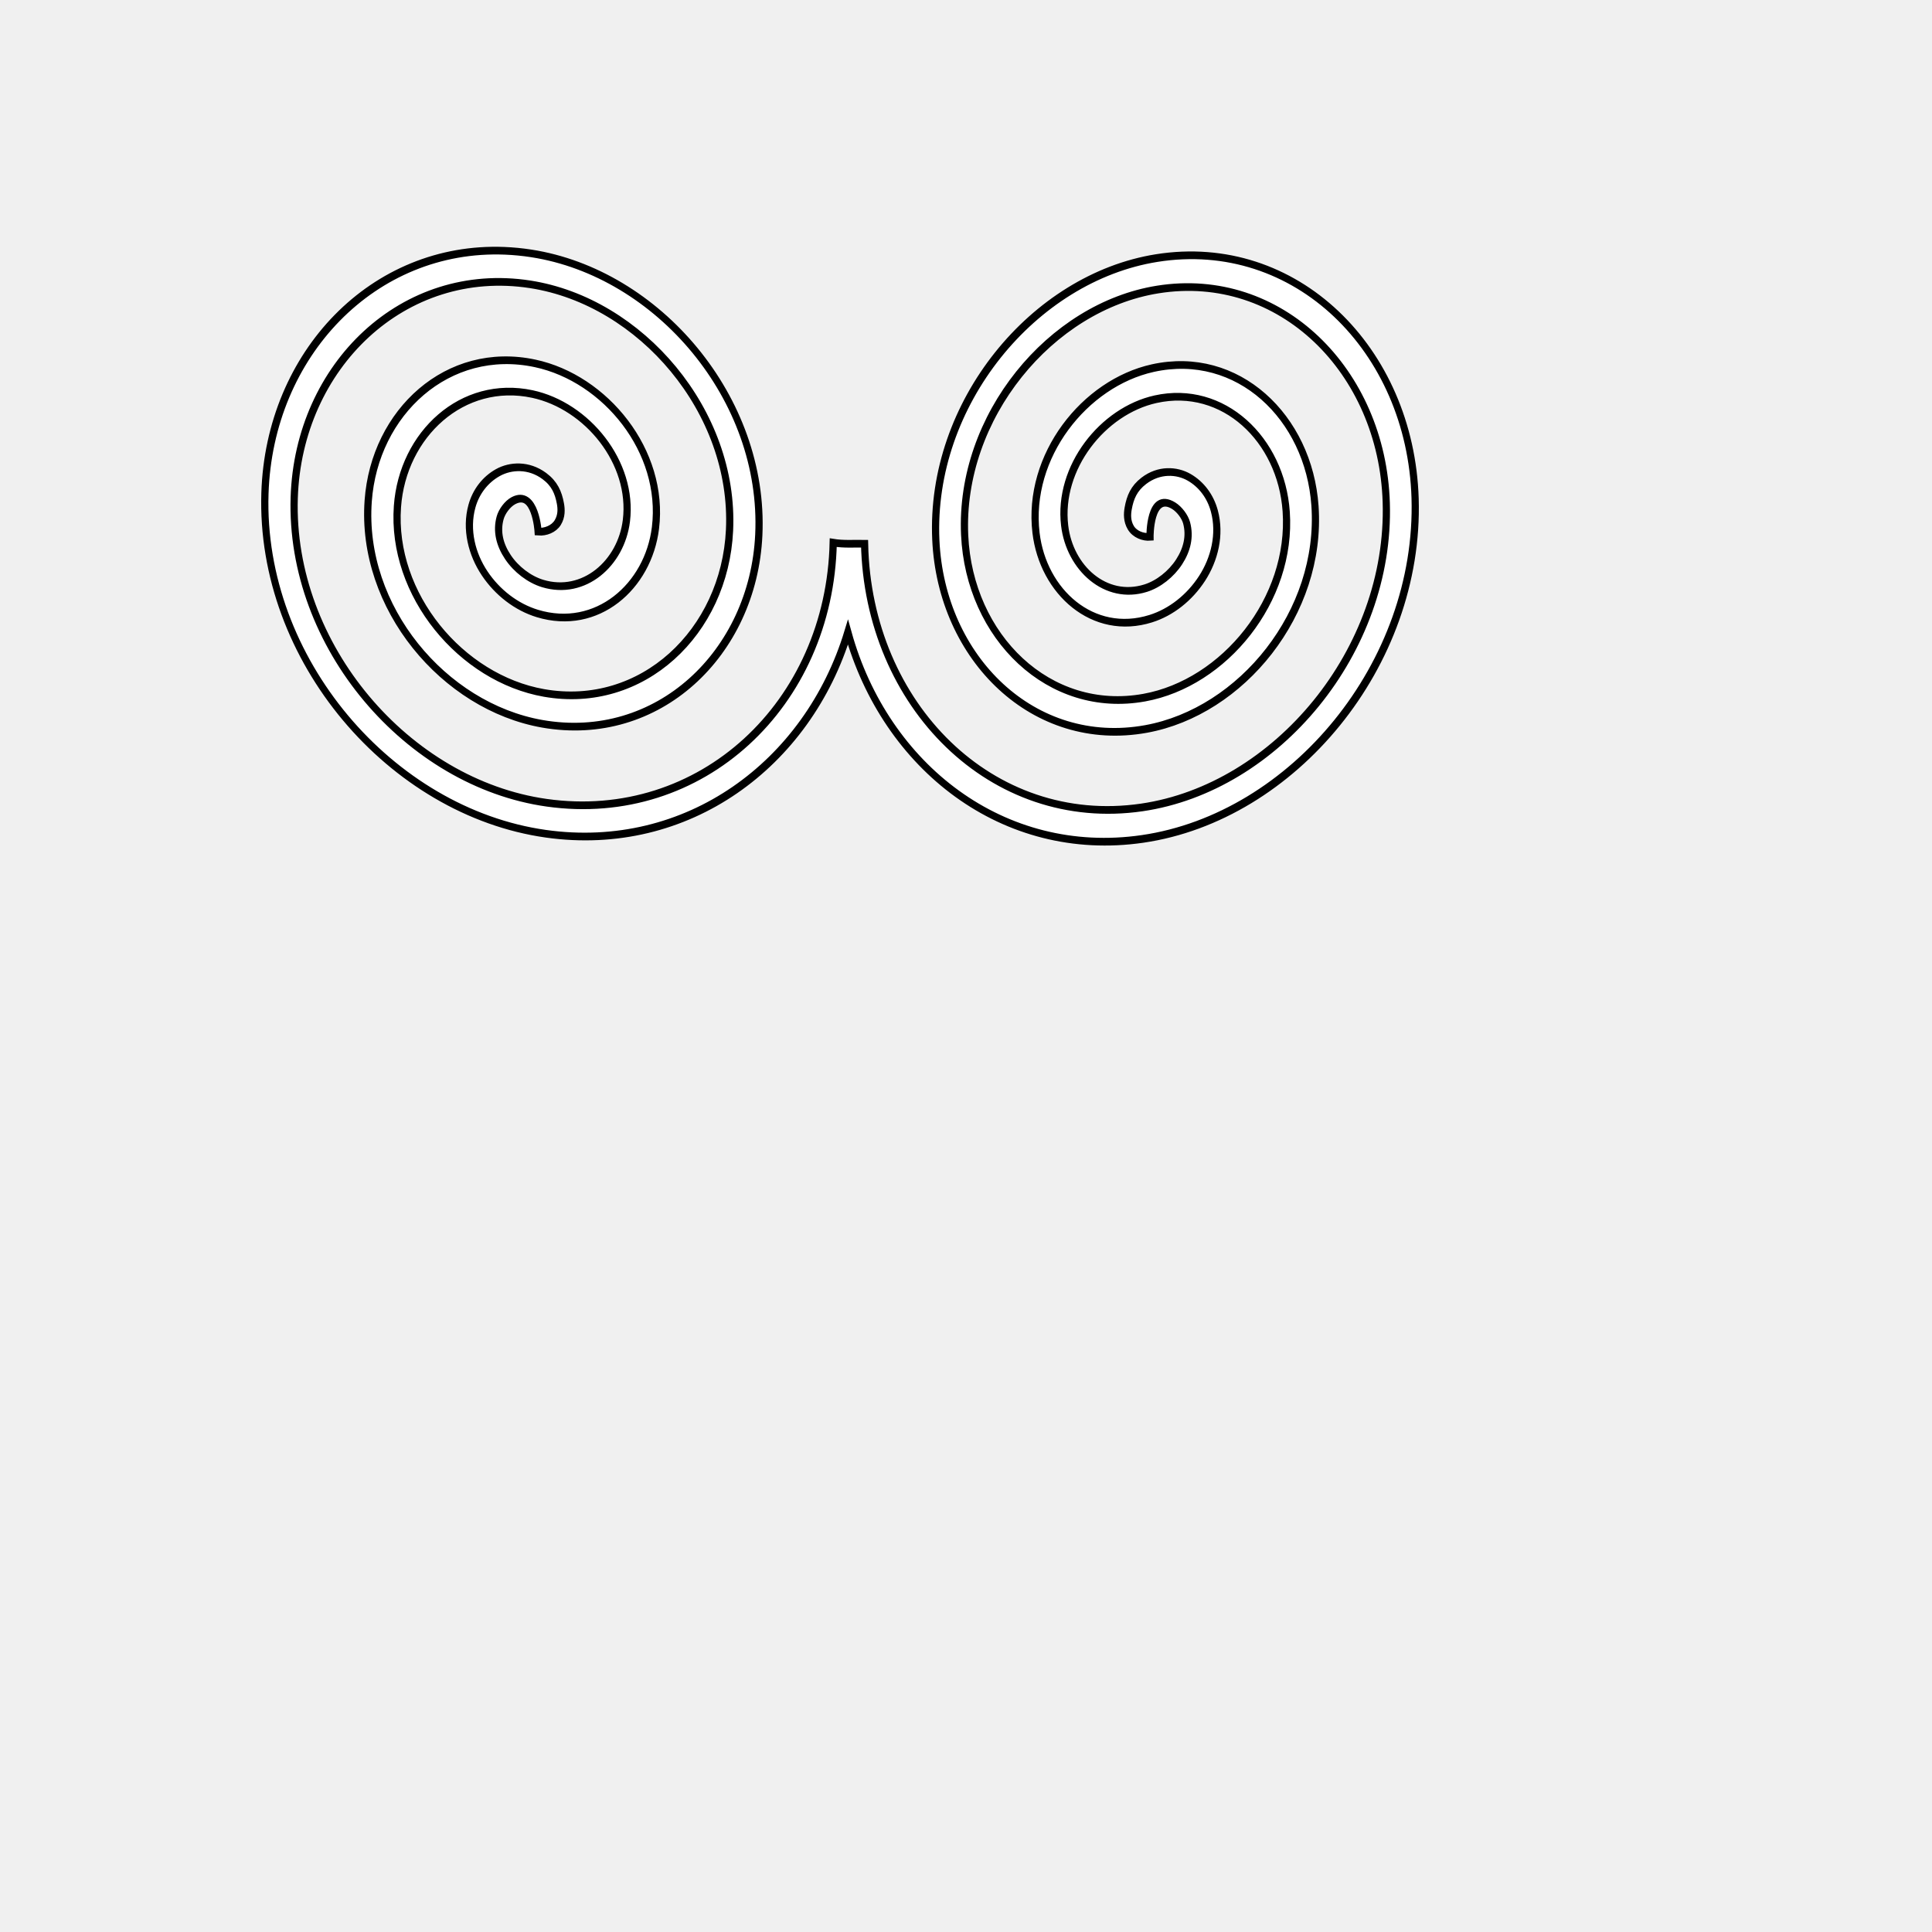
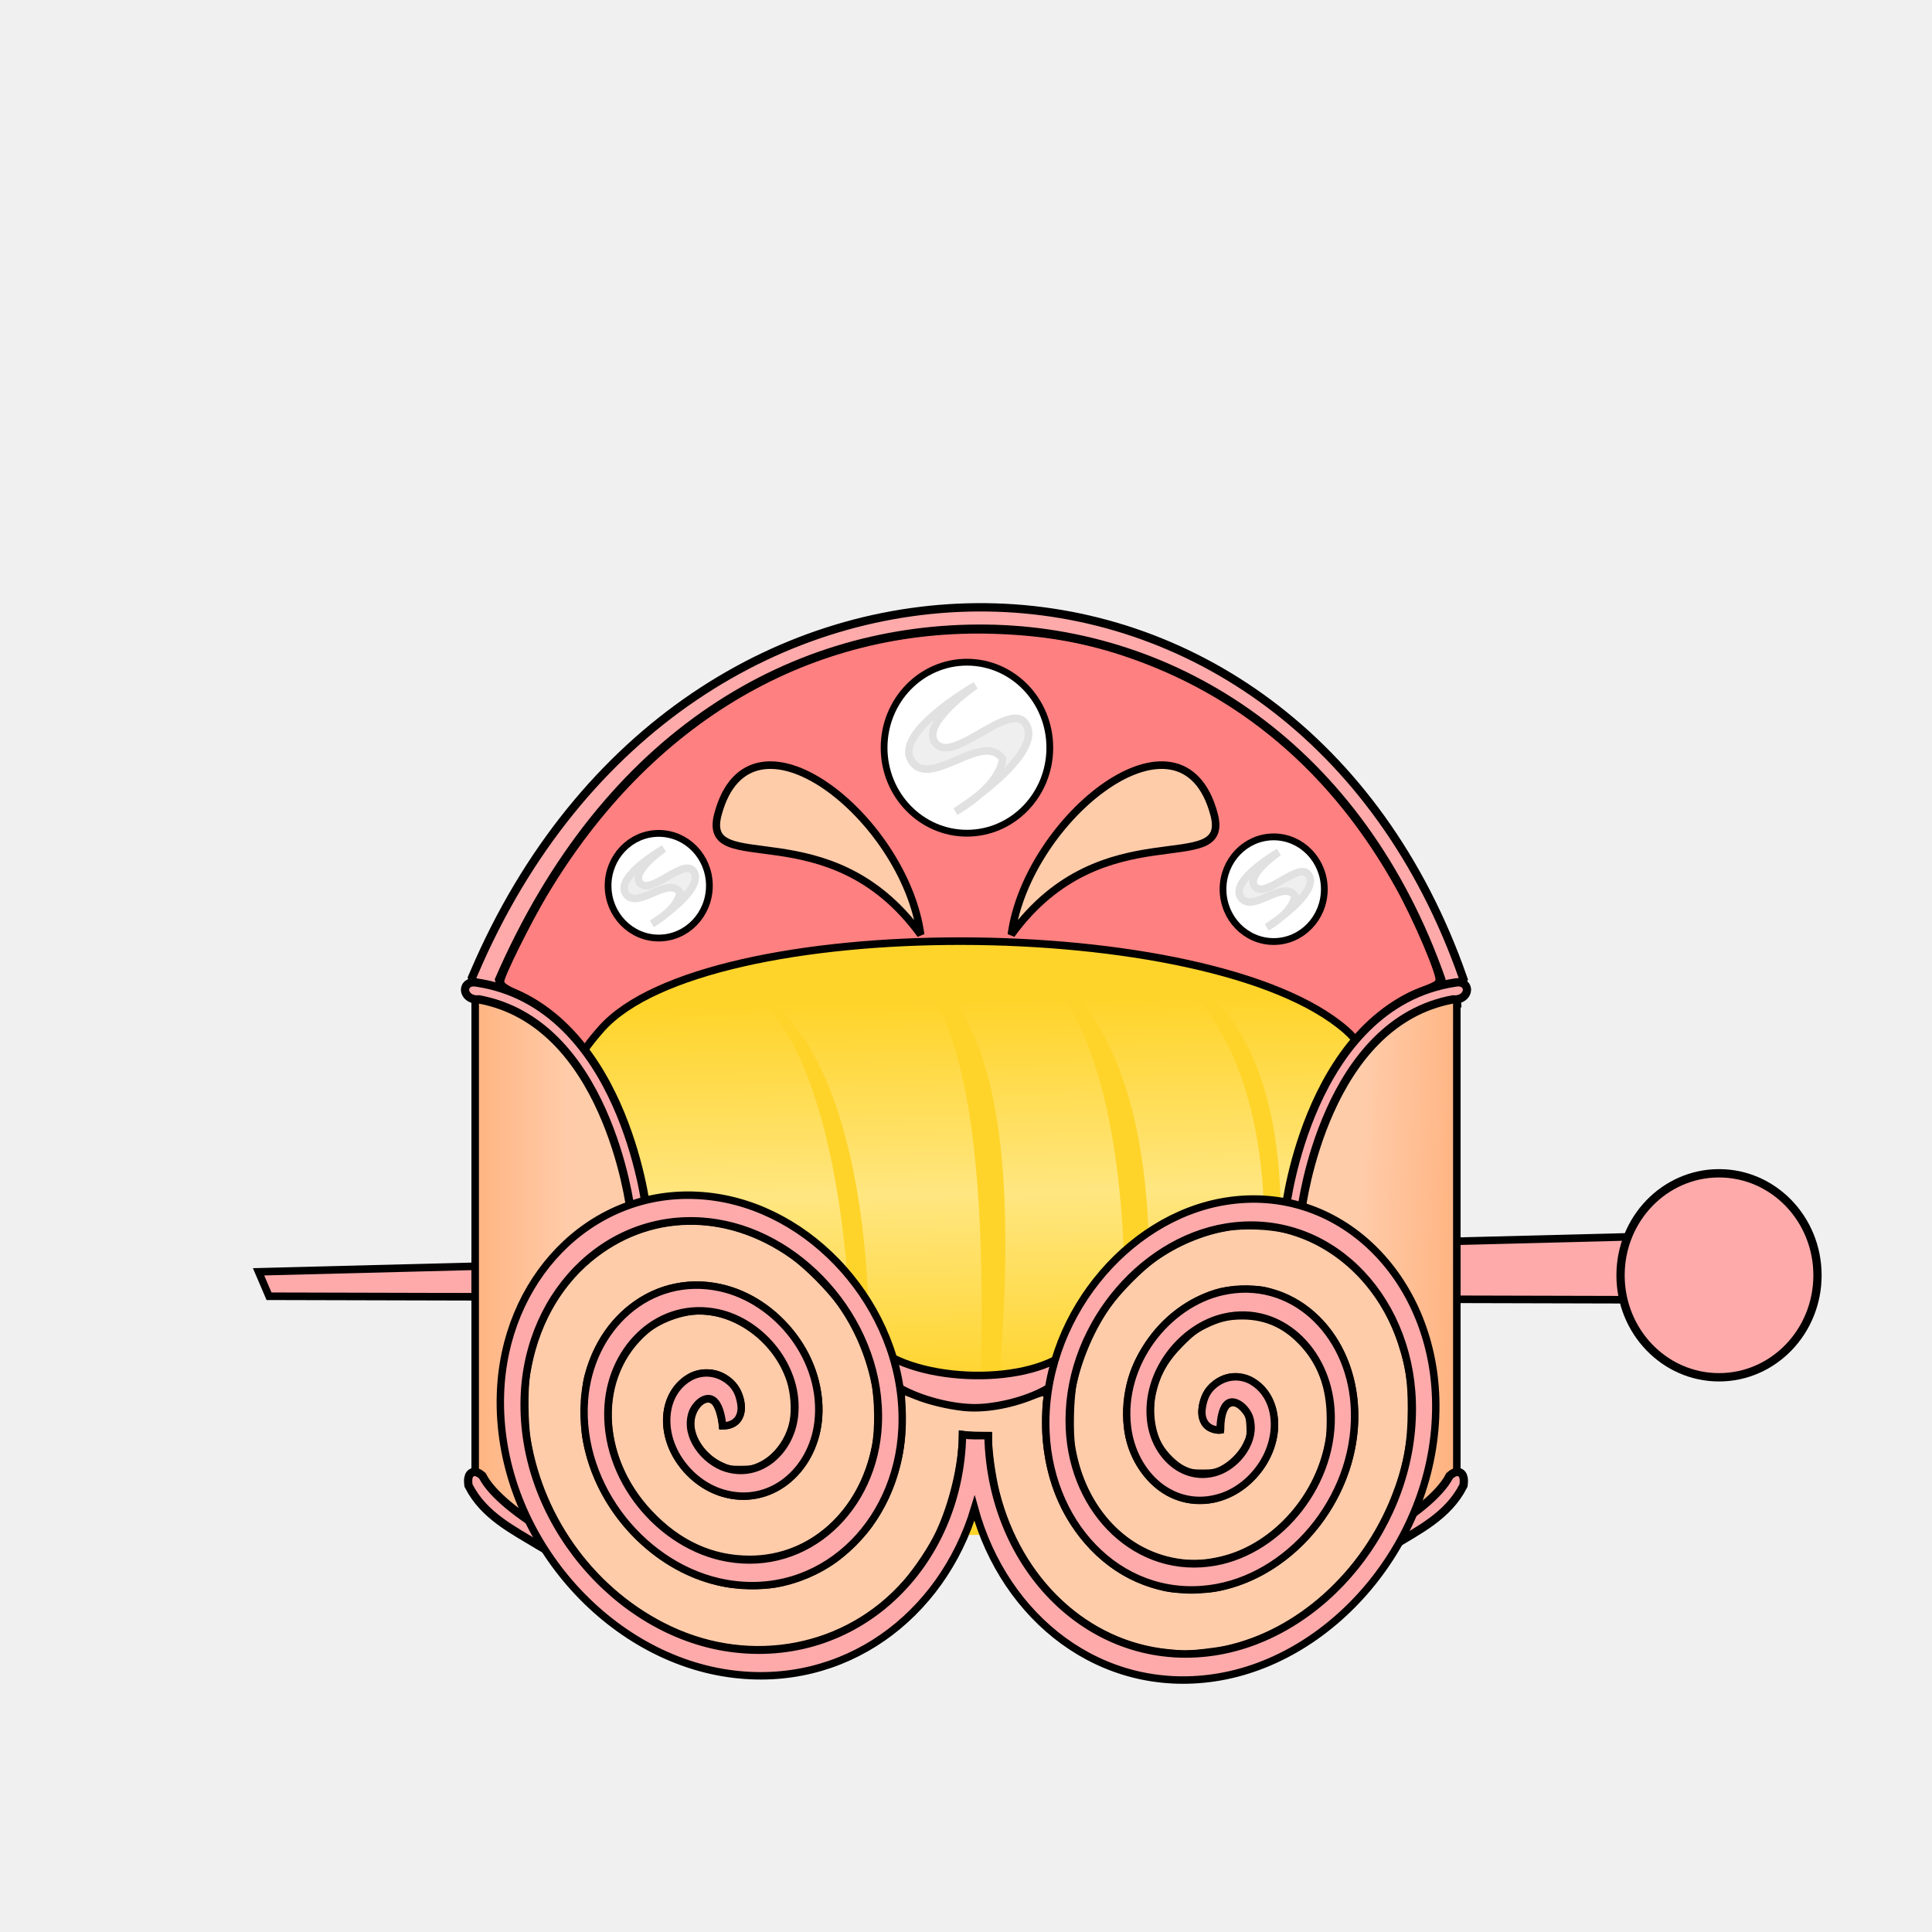
<svg xmlns="http://www.w3.org/2000/svg" xmlns:xlink="http://www.w3.org/1999/xlink" cursor="default" version="1.1" viewBox="0 0 256 256" id="svg34" width="100%" height="100%">
  <defs id="defs18">
+     <linearGradient id="linearGradient27">
+       <stop style="stop-color:#ffccaa;stop-opacity:1;" offset="0" id="stop27" />
+       <stop style="stop-color:#ffb380;stop-opacity:1;" offset="1" id="stop28" />
+     </linearGradient>
    <linearGradient id="linearGradient924" x1="18.12" x2="21.466" y1="241.29" y2="228.73" gradientTransform="matrix(0.0086692,0.99996,0.99996,-0.0086692,-0.22047,0.26984)" gradientUnits="userSpaceOnUse">
      <stop stop-color="#917c6f" offset="0" id="stop1" />
      <stop stop-color="#ac9d93" offset="1" id="stop2" />
    </linearGradient>
    <linearGradient id="innoGrad4">
      <stop stop-color="#ffb380" offset="0" id="stop3" />
      <stop stop-color="#fca" offset="1" id="stop4" />
    </linearGradient>
    <linearGradient id="innoGrad5" x1="149.74" x2="147.34" y1="110.12" y2="107.69" gradientTransform="matrix(0.0086692,0.99996,0.99996,-0.0086692,-0.22047,0.26984)" gradientUnits="userSpaceOnUse">
      <stop stop-color="#916f6f" offset="0" id="stop5" />
      <stop stop-color="#ac9393" offset="1" id="stop6" />
    </linearGradient>
    <linearGradient id="linearGradient1284" x1="30" x2="30.714" y1="226.18" y2="225.42" gradientTransform="matrix(0.0086692,0.99996,0.99996,-0.0086692,-0.22047,0.26984)" gradientUnits="userSpaceOnUse" xlink:href="#innoGrad4" />
    <linearGradient id="linearGradient1292" x1="37.634" x2="38.214" y1="219.17" y2="218.59" gradientTransform="matrix(0.0086692,0.99996,0.99996,-0.0086692,-0.22047,0.26984)" gradientUnits="userSpaceOnUse" xlink:href="#innoGrad4" />
    <linearGradient id="linearGradient1306" x1="40.045" x2="40.938" y1="216.76" y2="215.78" gradientTransform="matrix(0.0086692,0.99996,0.99996,-0.0086692,-0.22047,0.26984)" gradientUnits="userSpaceOnUse" xlink:href="#innoGrad4" />
    <linearGradient id="linearGradient1314" x1="42.455" x2="43.348" y1="214.21" y2="213.32" gradientTransform="matrix(0.0086692,0.99996,0.99996,-0.0086692,-0.22047,0.26984)" gradientUnits="userSpaceOnUse" xlink:href="#innoGrad4" />
    <linearGradient id="linearGradient1322" x1="50.58" x2="51.071" y1="206.49" y2="206.04" gradientTransform="matrix(0.0086692,0.99996,0.99996,-0.0086692,-0.22047,0.26984)" gradientUnits="userSpaceOnUse" xlink:href="#innoGrad4" />
    <linearGradient id="innoGrad3" x1="27.009" x2="54.821" y1="229.57" y2="202.83" gradientTransform="matrix(0.0086692,0.99996,0.99996,-0.0086692,-0.22047,0.26984)" gradientUnits="userSpaceOnUse">
      <stop stop-color="#f95" offset="0" id="stop7" />
      <stop stop-color="#ff7f2a" offset=".088" id="stop8" />
      <stop stop-color="#f95" offset=".265" id="stop9" />
      <stop stop-color="#ff7f2a" offset=".446" id="stop10" />
      <stop stop-color="#ff7f2a" offset=".601" id="stop11" />
      <stop stop-color="#f95" offset=".733" id="stop12" />
      <stop stop-color="#ff7f2a" offset=".863" id="stop13" />
      <stop stop-color="#f95" offset="1" id="stop14" />
    </linearGradient>
    <linearGradient id="linearGradient903" x1="200.1" x2="191.22" y1="65.966" y2="57.051" gradientUnits="userSpaceOnUse">
      <stop stop-color="#916f6f" offset="0" id="stop15" />
      <stop stop-color="#ac9393" offset="1" id="stop16" />
    </linearGradient>
    <linearGradient id="linearGradient943" x1="185.93" x2="178.95" y1="77.051" y2="70.746" gradientUnits="userSpaceOnUse" xlink:href="#linearGradient924" />
    <linearGradient id="linearGradient951" x1="181.93" x2="175.36" y1="82.508" y2="76.271" gradientUnits="userSpaceOnUse" xlink:href="#linearGradient924" />
    <linearGradient id="linearGradient938" x1="18.12" x2="21.466" y1="241.29" y2="228.73" gradientTransform="matrix(0.0086692,0.99996,0.99996,-0.0086692,-0.22047,0.26984)" gradientUnits="userSpaceOnUse">
      <stop stop-color="#fd5" offset="0" id="stop17" />
      <stop stop-color="#fea" offset="1" id="stop18" />
    </linearGradient>
+     <linearGradient xlink:href="#linearGradient21" id="linearGradient23" x1="144.331" y1="113.558" x2="143.552" y2="61.952" gradientUnits="userSpaceOnUse" gradientTransform="matrix(1.180387,0,0,-1.219003,-54.3901,216.5051)" />
+     <linearGradient id="linearGradient21">
+       <stop style="stop-color:#ffd42a;stop-opacity:1;" offset="0" id="stop23" />
+       <stop style="stop-color:#ffe680;stop-opacity:1;" offset="0.509" id="stop24" />
+       <stop style="stop-color:#ffd42a;stop-opacity:1;" offset="1" id="stop22" />
+     </linearGradient>
+     <linearGradient xlink:href="#linearGradient27" id="linearGradient28" x1="170.749" y1="96.079" x2="187.322" y2="95.515" gradientUnits="userSpaceOnUse" />
+     <linearGradient xlink:href="#linearGradient27" id="linearGradient30" x1="42.854" y1="96.079" x2="26.404" y2="96.079" gradientUnits="userSpaceOnUse" />
  </defs>
-   <g id="g2" transform="matrix(1,0,0,-1,0,144.7125)" style="display:none">
-     <path style="fill:none;fill-rule:evenodd;stroke:#000000;stroke-width:1.03" id="path1" d="m 35.355,47.795 c 2.183,0.066 0.989,2.975 -0.109,3.628 -2.975,1.77 -6.337,-1.009 -7.147,-3.847 -1.449,-5.077 2.759,-9.793 7.584,-10.667 7.082,-1.282 13.312,4.518 14.186,11.321 1.165,9.068 -6.278,16.854 -15.059,17.705 C 23.761,67.007 14.401,57.898 13.586,47.141 12.598,34.113 23.386,23.17 36.119,22.397 51.125,21.486 63.655,33.958 64.382,48.668 65.221,65.652 51.06,79.773 34.373,80.45 15.413,81.219 -0.302,65.367 -0.928,46.704 -1.629,25.767 15.916,8.457 36.556,7.884 59.47,7.248 78.376,26.488 78.895,49.105" transform="matrix(0.9425962,-0.1052845,0,1,37.9201,32.25677)" />
-     <path style="fill:none;fill-rule:evenodd;stroke:#000000;stroke-width:1.046" id="path2" d="m 35.355,47.795 c 2.183,0.066 0.989,2.975 -0.109,3.628 -2.975,1.77 -6.337,-1.009 -7.147,-3.847 -1.449,-5.077 2.759,-9.793 7.584,-10.667 7.082,-1.282 13.312,4.518 14.186,11.321 1.165,9.068 -6.278,16.854 -15.059,17.705 C 23.761,67.007 14.401,57.898 13.586,47.141 12.598,34.113 23.386,23.17 36.119,22.397 51.125,21.486 63.655,33.958 64.382,48.668 65.221,65.652 51.06,79.773 34.373,80.45 15.413,81.219 -0.302,65.367 -0.928,46.704 -1.629,25.767 15.916,8.457 36.556,7.884 59.47,7.248 78.376,26.488 78.895,49.105" transform="matrix(-0.9138943,-0.1052845,0,1,184.7498,31.60203)" />
-   </g>
-   <g id="g4" transform="matrix(1,0,0,-1,0,144.7125)" style="stroke:#000000;stroke-opacity:1;stroke-width:4;stroke-dasharray:none">
-     <path id="path3" style="baseline-shift:baseline;display:inline;overflow:visible;opacity:1;fill:#ffffff;fill-opacity:1;fill-rule:evenodd;stroke:#000000;stroke-width:1.012;stroke-dasharray:none;stroke-opacity:1;enable-background:accumulate;stop-color:#000000;stop-opacity:1" d="M 30.722,82.458 C 12.288,81.216 -2.364,65.317 -2.986,46.774 -3.728,24.65 14.739,6.428 36.497,5.824 56.37,5.272 73.331,18.89 78.973,36.995 84.233,19.66 100.859,9.235 120.385,13.97 141.497,19.09 159.417,41.156 158.698,63.145 158.054,82.803 141.918,96.142 122.362,91.141 105.088,86.724 90.453,68.539 91.324,50.526 92.082,34.852 105.141,24.24 120.876,28.59 c 13.432,3.714 24.794,18.033 23.746,32.07 -0.872,11.685 -10.875,19.585 -22.797,15.844 -9.586,-3.008 -17.702,-13.506 -16.415,-23.566 0.984,-7.69 8.001,-12.918 16.127,-9.663 2.867,1.148 5.458,3.357 7.207,6.085 1.749,2.727 2.625,6.102 1.734,9.128 -0.548,1.863 -1.808,3.329 -3.547,4.087 -1.739,0.759 -4.238,0.625 -6.37,-1.139 -1.391,-1.152 -1.915,-2.378 -2.196,-3.891 -0.141,-0.757 -0.184,-1.692 0.369,-2.51 0.553,-0.818 1.713,-1.109 2.698,-0.929 0,0 -0.082,6.113 3.338,4.469 0.792,-0.381 1.569,-1.265 1.807,-2.071 0.515,-1.75 0.057,-3.557 -1.053,-5.287 -1.109,-1.73 -2.899,-3.253 -4.71,-3.978 -5.606,-2.245 -10.669,1.54 -11.38,7.095 -0.972,7.593 5.345,15.757 12.785,18.092 9.504,2.982 17.65,-3.455 18.359,-12.946 0.867,-11.61 -8.689,-23.649 -19.948,-26.762 -13.363,-3.695 -24.604,5.437 -25.254,18.882 -0.755,15.606 12.069,31.539 27.152,35.396 17.21,4.401 31.545,-7.446 32.115,-24.855 C 155.284,42.545 139.184,22.714 120.273,18.128 99.222,13.023 81.786,27.595 81.308,48.971 79.832,48.84 78.375,48.571 76.901,48.648 76.408,27.152 58.344,9.34 36.613,9.943 17.092,10.485 0.469,26.885 1.131,46.635 1.719,64.183 16.519,79.113 34.288,78.392 49.863,77.76 63.103,64.556 62.324,48.769 61.652,35.168 50.046,23.616 36.244,24.453 24.614,25.159 14.744,35.171 15.64,46.985 c 0.732,9.66 9.15,17.853 18.972,16.902 7.691,-0.745 14.218,-7.572 13.214,-15.392 -0.735,-5.723 -5.974,-10.608 -11.776,-9.558 -1.876,0.34 -3.729,1.483 -4.878,2.983 -1.149,1.499 -1.626,3.222 -1.092,5.092 0.247,0.866 1.027,1.963 1.879,2.475 3.089,1.854 3.458,-3.751 3.458,-3.751 1.008,0.03 2.192,0.565 2.756,1.491 0.564,0.926 0.521,1.845 0.377,2.567 -0.288,1.444 -0.829,2.554 -2.25,3.4 -2.187,1.302 -4.753,0.902 -6.539,-0.224 -1.786,-1.126 -3.082,-2.855 -3.645,-4.827 -0.915,-3.206 -0.013,-6.381 1.786,-8.728 1.799,-2.347 4.465,-3.998 7.414,-4.532 8.361,-1.513 15.582,5.201 16.595,13.085 1.325,10.316 -7.034,19.065 -16.904,20.021 -12.277,1.189 -22.578,-8.838 -23.477,-20.692 -1.079,-14.242 10.626,-26.116 24.463,-26.956 16.21,-0.984 29.664,12.407 30.445,28.225 0.898,18.18 -14.184,33.219 -31.982,33.941 -1.259,0.051 -2.505,0.033 -3.734,-0.049 z" transform="matrix(0.9425962,-0.1052845,0,1,37.9201,32.25677)" />
+   <g id="g4" transform="matrix(0.8131326,0,0,-0.8203426,37.65887,248.4212)" style="display:inline;stroke:#000000;stroke-width:4.898;stroke-dasharray:none;stroke-opacity:1">
+     <path style="display:inline;stroke:#000000;stroke-width:1.224px;stroke-dasharray:none;stroke-opacity:1;fill:#ffaaaa;stroke-linecap:butt;stroke-linejoin:miter" d="M -2.473,93.45 219.578,92.886 219.008,103.044 -4.181,97.401 Z" id="path20" />
+     <path style="fill:#ff8080;stroke:#000000;stroke-width:2.2;stroke-linecap:round;stroke-linejoin:round;stroke-dasharray:none;stroke-opacity:1;paint-order:markers stroke fill" d="m 126.76,181.556 c -2.311,-0.188 -5.492,-0.896 -7.077,-1.576 -0.811,-0.348 -1.005,-0.567 -1.255,-1.422 -0.497,-1.697 -2.203,-5.112 -3.639,-7.285 -1.688,-2.555 -6.041,-6.971 -8.423,-8.545 -3.393,-2.242 -7.213,-3.83 -10.88,-4.522 -1.767,-0.334 -6.813,-0.356 -8.394,-0.037 -1.075,0.217 -1.106,0.207 -1.237,-0.385 -1.203,-5.446 -2.999,-10.654 -4.879,-14.149 -3.215,-5.976 -7.753,-10.501 -12.562,-12.526 -0.834,-0.351 -1.551,-0.805 -1.593,-1.008 -0.109,-0.53 3.489,-7.79 5.684,-11.466 13.751,-23.038 35.019,-35.459 59.323,-34.646 6.308,0.211 11.517,1.093 16.849,2.852 15.589,5.144 27.835,15.577 36.368,30.984 2.286,4.127 5.462,11.595 5.147,12.103 -0.085,0.137 -0.861,0.506 -1.726,0.82 -2.777,1.008 -5.156,2.609 -7.8,5.248 -3.36,3.354 -5.69,7.026 -7.721,12.169 -0.865,2.189 -2.261,6.936 -2.685,9.128 l -0.246,1.273 -2.931,-0.083 c -1.627,-0.046 -3.711,0.042 -4.683,0.198 -8.636,1.383 -16.758,7.694 -21.054,16.361 -0.62,1.251 -1.309,2.833 -1.53,3.515 -0.36,1.111 -0.511,1.288 -1.449,1.703 -2.445,1.082 -7.422,1.638 -11.607,1.297 z" id="path13" transform="matrix(1.229812,0,0,-1.219003,-46.31331,302.8261)" />
+     <path id="hair" style="display:inline;fill:url(#linearGradient23);stroke:#000000;stroke-width:1.224px;stroke-linecap:butt;stroke-linejoin:miter;stroke-dasharray:none;stroke-opacity:1" d="M 110.43 150.81 C 85.004 150.846 60.217 146.14 51.714 136.685 C 38.292 121.759 40.852 105.2 61.54 51.562 C 63.789 45.73 71.744 40.853 82.24 37.503 L 113.108 73.132 L 141.202 36.105 C 149.534 38.815 156.057 43.178 159.051 49.507 C 175.251 83.754 187.397 124.055 172.973 136.477 C 161.92 145.996 135.856 150.775 110.43 150.81 z " />
+     <path id="hair_stripes" style="display:inline;fill:#ffd42a;stroke:none;stroke-width:1.224px;stroke-linecap:butt;stroke-linejoin:miter;stroke-dasharray:none;stroke-opacity:1" d="m 117.387,150.17 c 24.923,-10.557 19.715,-74.016 17.843,-83.947 -4.473,-5.079 -12.203,-14.606 -19.926,-0.855 1.241,18.467 10.1,80.336 -19.143,83.694 19.102,-2.915 18.345,-51.239 16.746,-84.516 -3.87,-4.205 -11.627,-2.19 -16.853,-0.062 -0.946,0.385 -1.764,1.219 -2.22,2.157 2.754,10.09 4.921,73.977 -23.702,78.697 24.234,-4.701 23.264,-71.799 21.897,-80.238 -2.918,-2.431 -4.353,43.268 -13.201,2.448 12.448,-13.306 36.616,-15.99 53.085,-8.707 3.228,1.427 5.042,5.517 5.854,9.045 2.897,12.597 11.156,70.794 -20.379,82.282 z M 53.173,116.705 c -1.8,-7.345 -2.117,-19.176 0.148,-36.637 -1.45,16.297 -1.315,28.247 -0.148,36.637 z m 16.959,28.635 c -0.904,0.175 -0.003,-0.33 -0.978,-0.334 0.97,-0.027 0.071,0.484 0.978,0.334 z m 72.462,2.116 c 33.18,-24.162 7.993,-95.758 7.993,-95.758 l 20.023,6.114 -14.059,7.664 c 0,0 20.023,68.194 -13.957,81.979 z" />
+     <path style="display:inline;stroke:#000000;stroke-width:1.224px;stroke-dasharray:none;stroke-opacity:1;fill:#ffccaa;stroke-linecap:butt;stroke-linejoin:miter" d="m 103.713,151.861 c -14.921,20.37 -35.922,8.783 -33.023,19.47 5.243,19.331 30.397,-0.525 33.023,-19.47 z m 14.779,0 c 14.921,20.37 35.922,8.783 33.023,19.47 -5.243,19.331 -30.397,-0.525 -33.023,-19.47 z" id="path14" />
+     <g id="g30">
+       <ellipse style="display:inline;stroke:#000000;stroke-width:2.2;stroke-dasharray:none;stroke-opacity:1;opacity:1;fill:#ffffff;stroke-linecap:round;stroke-linejoin:round;paint-order:markers stroke fill" id="path15" transform="scale(1,-1)" cx="111.257" cy="-182.054" rx="12.953" ry="13.262" />
+       <path style="fill:#efefef;stroke:#e1e1e1;stroke-width:1.224px;stroke-linecap:butt;stroke-linejoin:miter;stroke-opacity:1;fill-opacity:1" d="m 112.652,192.111 c 0,0 -13.352,-7.566 -10.456,-12.15 3.024,-4.787 11.65,4.926 14.886,0.277 -0.671,-4.696 -7.691,-8.503 -7.691,-8.503 0,0 14.529,9.164 11.496,14.107 -2.549,4.153 -12.165,-6.914 -14.886,-2.871 -2.117,3.146 6.651,9.14 6.651,9.14 z" id="path16" />
+     </g>
+     <path style="baseline-shift:baseline;display:inline;overflow:visible;opacity:1;fill:#ffaaaa;stroke:#000000;stroke-width:2.694;stroke-dasharray:none;stroke-opacity:1;paint-order:markers stroke fill;enable-background:accumulate;stop-color:#000000;stop-opacity:1" d="m 140.293,67.9 c -9.518,0.094 -19.115,0.967 -27.807,1.287 -23.658,0.872 -53.083,-0.87 -70.406,16.496 -7.348,7.366 -8.307,17.455 -8.334,27.865 -0.027,10.41 0.829,21.317 -2.258,30.822 l -0.164,0.506 0.211,0.486 c 17.102,39.742 50.432,59.084 82.916,58.691 32.484,-0.393 63.385,-20.821 76.989,-59.343 l -1.201,-2.181 0.224,-1.981 c -9.881,-16.334 -11.277,-24.068 -11.46,-33.198 -0.182,-9.131 2.47,-16.576 4.098,-25.791 l 0.129,-0.729 -0.527,-0.52 c -8.625,-8.489 -20.48,-11.436 -32.955,-12.197 -3.119,-0.19 -6.282,-0.246 -9.455,-0.215 z m 0.031,2.82 c 3.12,-0.032 6.216,0.02 9.252,0.205 11.869,0.724 22.695,3.49 30.59,10.908 -1.598,8.612 -4.167,16.161 -3.979,25.574 0.191,9.567 3.367,20.976 13.088,37.213 -13.361,37.989 -43.673,56.947 -74.857,57.325 -31.24,0.378 -62.361,-16.635 -80.115,-57.309 3.101,-10.079 2.234,-21.037 2.26,-31.08 0.026,-10.241 0.985,-19.344 7.51,-25.885 C 60.184,71.519 88.726,72.88 112.59,72 c 8.801,-0.325 18.375,-1.182 27.734,-1.279 z" id="path11" />
+     <g id="path5" style="display:inline;stroke:#000000;stroke-width:4.898;stroke-dasharray:none;stroke-opacity:1;opacity:1" transform="translate(3.985518,0.8465366)">
+       <path id="path17" style="baseline-shift:baseline;display:inline;overflow:visible;vector-effect:none;fill:url(#linearGradient28);fill-opacity:1;stroke:none;enable-background:accumulate;stop-color:#000000;stop-opacity:1" d="m 187.074,142.005 c -22.718,-3.356 -26.573,-35.315 -26.573,-35.315 l 7.047,-57.665 c 0,0 15.87,6.883 19.526,13.966 0.828,54.575 -0.748,-0.114 0,79.014 z" />
+       <path id="path27" style="baseline-shift:baseline;display:inline;overflow:visible;vector-effect:none;fill:url(#linearGradient30);fill-opacity:1;stroke:none;enable-background:accumulate;stop-color:#000000;stop-opacity:1" d="m 27.16,142.005 c 0.748,-79.128 -0.828,-24.439 0,-79.014 3.655,-7.083 19.526,-13.966 19.526,-13.966 l 7.047,57.665 c 0,0 -3.855,31.959 -26.573,35.315 z" />
+       <path id="path18" style="baseline-shift:baseline;display:inline;overflow:visible;fill:#ffaaaa;stroke:#000000;stroke-width:2.694;stroke-dasharray:none;stroke-opacity:1;paint-order:markers stroke fill;enable-background:accumulate;stop-color:#000000;stop-opacity:1" d="m 27.777,141.233 c 10.638,-1.902 16.955,-10.27 20.631,-18.397 3.738,-8.265 4.695,-16.075 4.705,-16.164 L 46.189,49.97 c -0.614,0.271 -3.586,1.555 -7.583,3.909 -4.348,2.561 -9.093,6.034 -10.833,9.3 -1.236,1.018 -1.151,-0.287 -1.074,-0.943 2.379,-4.59 6.94,-6.789 11.285,-9.411 4.461,-2.628 8.46,-4.362 8.46,-4.362 l 0.752,-0.326 7.155,58.55 -0.01,0.074 c 0,0 -0.971,8.073 -4.818,16.58 -3.847,8.507 -10.642,17.552 -22.274,19.271 -1.721,0.321 -1.313,-1.638 0.528,-1.379 z m 158.679,0 c -10.638,-1.902 -16.955,-10.27 -20.631,-18.397 -3.738,-8.265 -4.695,-16.075 -4.705,-16.164 l 6.925,-56.703 c 0.614,0.271 3.586,1.555 7.583,3.909 4.348,2.561 9.093,6.034 10.833,9.3 1.236,1.018 1.151,-0.287 1.074,-0.943 -2.378,-4.59 -6.94,-6.789 -11.285,-9.411 -4.461,-2.628 -8.46,-4.362 -8.46,-4.362 l -0.752,-0.326 -7.155,58.55 0.01,0.074 c 0,0 0.971,8.073 4.818,16.58 3.847,8.507 10.642,17.552 22.274,19.271 1.721,0.321 1.313,-1.638 -0.528,-1.379 z" />
+       <path style="display:inline;fill:none;stroke:#000000;stroke-width:1.224px;stroke-linecap:butt;stroke-linejoin:miter;stroke-opacity:1" d="M 27.134,140.292 V 63.68 M 187.1,140.292 V 63.68" id="path19" />
+     </g>
+     <path style="display:inline;stroke:#000000;stroke-width:1.224px;stroke-dasharray:none;stroke-opacity:1;fill:#ffaaaa;stroke-linecap:butt;stroke-linejoin:miter" d="m 95.936,85.607 c 7.191,-6.39 25.97,-6.62 32.409,-0.599 1.617,-5.936 -9.7,-9.609 -15.903,-9.577 -6.479,0.033 -18.344,4.017 -16.507,10.176 z" id="path4" />
+     <path style="display:inline;fill:#ffccaa;stroke:#000000;stroke-width:1.157;stroke-linecap:round;stroke-linejoin:round;stroke-dasharray:none;stroke-opacity:1;paint-order:markers stroke fill" d="m 144.124,36.443 c -13.105,1.256 -23.944,11.253 -27.559,25.419 -0.629,2.465 -1.203,6.47 -1.203,8.399 V 71.54 l -1.661,0.001 c -0.913,9.99e-4 -2.136,0.058 -2.718,0.128 l -1.057,0.126 v -0.934 c 0,-4.415 -1.581,-10.954 -3.742,-15.475 -1.115,-2.332 -3.411,-5.761 -5.271,-7.868 C 91.571,36.931 76.231,33.959 62.983,40.169 51.012,45.78 42.372,57.239 40.156,70.442 c -0.408,2.432 -0.465,7.895 -0.106,10.176 1.198,7.611 4.69,14.037 10.016,18.435 9.34,7.712 21.863,7.926 32.427,0.556 2.311,-1.612 6.048,-5.334 7.75,-7.717 2.569,-3.598 4.463,-7.93 5.41,-12.371 0.584,-2.74 0.638,-7.6 0.113,-10.231 C 93.662,58.731 85.65,51.577 75.907,51.555 c -6.085,-0.014 -11.388,2.391 -16.003,7.258 -8.451,8.911 -8.724,21.741 -0.61,28.654 1.987,1.693 5.661,3.028 8.334,3.028 6.057,0 12.166,-4.582 14.233,-10.675 0.654,-1.928 0.863,-4.671 0.498,-6.53 -0.558,-2.847 -2.528,-5.496 -4.942,-6.646 -1.05,-0.5 -1.446,-0.577 -3.023,-0.584 -1.652,-0.007 -1.936,0.05 -3.152,0.644 -2.529,1.233 -4.4,3.872 -4.389,6.189 0.01,2.133 1.763,4.078 2.82,3.13 0.435,-0.391 0.908,-1.747 1.101,-3.161 l 0.133,-0.971 1.077,0.088 c 4.358,0.358 4.018,6.895 -0.472,9.081 -1.58,0.769 -3.658,0.784 -5.267,0.038 -2.283,-1.059 -4.037,-3.544 -4.416,-6.256 -0.993,-7.101 5.531,-14.291 12.954,-14.275 7.993,0.017 13.963,7.832 12.802,16.759 -0.62,4.768 -2.741,8.938 -6.365,12.515 -6.671,6.584 -16.19,7.897 -23.503,3.24 C 53.378,90.321 50.377,86.057 48.909,80.57 48.32,78.365 48.159,72.956 48.608,70.397 50.692,58.517 60.515,48.46 71.982,46.466 c 2.207,-0.384 6.108,-0.419 8.153,-0.074 3.21,0.542 6.991,2.089 9.662,3.954 1.72,1.201 4.621,4.004 5.825,5.63 2.195,2.963 3.742,6.211 4.704,9.877 0.756,2.882 0.991,5.069 0.913,8.528 l -0.069,3.052 1.671,-0.658 c 2.171,-0.854 5.217,-1.579 7.802,-1.854 3.367,-0.359 7.601,0.33 11.462,1.867 1.368,0.545 1.702,0.619 1.629,0.362 -0.25,-0.882 -0.323,-4.974 -0.126,-7.001 0.699,-7.175 3.223,-12.853 7.83,-17.611 3.181,-3.285 6.664,-5.324 11.083,-6.489 1.661,-0.438 2.373,-0.51 5.148,-0.526 2.439,-0.014 3.636,0.072 4.932,0.352 13.416,2.897 23.553,16.703 22.338,30.425 -0.794,8.969 -6.1,16.014 -13.783,18.302 -1.584,0.472 -2.154,0.539 -4.529,0.538 -3.322,-0.002 -5.019,-0.395 -7.951,-1.842 -3.566,-1.759 -6.353,-4.249 -8.586,-7.672 -2.185,-3.349 -3.156,-6.349 -3.333,-10.302 -0.181,-4.03 0.68,-7.195 2.753,-10.121 2.416,-3.411 5.701,-5.246 9.469,-5.291 2.071,-0.025 3.468,0.28 5.334,1.164 5.08,2.406 8.353,8.114 7.55,13.169 -0.45,2.835 -1.947,5.023 -4.182,6.114 -2.542,1.24 -5.132,0.749 -7.056,-1.338 -2.069,-2.244 -2.228,-5.936 -0.31,-7.182 0.69,-0.448 1.842,-0.716 2.439,-0.569 0.393,0.097 0.453,0.242 0.453,1.1 0,1.329 0.359,2.66 0.832,3.084 0.53,0.476 1.261,0.197 2.063,-0.787 0.546,-0.67 0.631,-0.944 0.698,-2.255 0.069,-1.351 0.016,-1.613 -0.555,-2.763 -0.722,-1.454 -2.274,-2.98 -3.776,-3.713 -0.804,-0.393 -1.286,-0.475 -2.784,-0.477 -1.571,-0.002 -1.962,0.071 -2.941,0.546 -1.246,0.605 -2.829,2.141 -3.664,3.556 -1.197,2.027 -1.629,5.31 -1.054,8.001 0.668,3.126 1.959,5.386 4.538,7.949 1.559,1.55 2.229,2.056 3.624,2.743 2.203,1.085 3.674,1.442 5.938,1.442 3.26,0 6.069,-1.07 8.425,-3.21 3.428,-3.113 5.115,-6.88 5.31,-11.855 0.059,-1.509 0.005,-3.22 -0.13,-4.09 -1.388,-8.961 -8.463,-16.974 -16.824,-19.055 -2.466,-0.614 -4.484,-0.766 -6.645,-0.5 -8.795,1.08 -15.607,8.165 -17.337,18.032 -0.406,2.318 -0.28,8.049 0.228,10.303 0.961,4.267 3.037,8.947 5.488,12.367 1.655,2.309 5.224,5.885 7.427,7.438 3.419,2.412 7.602,4.17 11.542,4.85 2.741,0.473 7.056,0.306 9.662,-0.374 8.405,-2.194 15.29,-8.924 18.229,-17.817 1.245,-3.767 1.589,-6.055 1.585,-10.556 -0.005,-5.459 -0.717,-9.264 -2.632,-14.067 -4.888,-12.257 -15.386,-21.631 -27.05,-24.155 -1.717,-0.372 -5.721,-0.809 -6.939,-0.758 -0.332,0.014 -1.385,0.1 -2.339,0.191 z" id="path6" />
+     <path id="path3" style="display:inline;stroke:#000000;stroke-width:1.204;stroke-dasharray:none;stroke-opacity:1;baseline-shift:baseline;overflow:visible;opacity:1;fill:#ffaaaa;fill-opacity:1;fill-rule:evenodd;enable-background:accumulate;stop-color:#000000;stop-opacity:1" d="M 67.011,109.753 C 49.635,110.452 35.824,96.095 35.238,77.618 34.539,55.572 51.946,35.405 72.454,32.511 c 18.732,-2.644 34.72,9.188 40.037,26.699 4.958,-17.889 20.63,-30.064 39.035,-27.385 19.9,2.897 36.792,23.076 36.113,45.141 -0.606,19.726 -15.816,34.764 -34.25,31.822 -16.282,-2.599 -30.077,-19.243 -29.256,-37.348 0.715,-15.753 13.024,-27.741 27.855,-25.047 12.661,2.3 23.371,15.423 22.383,29.57 -0.822,11.777 -10.251,20.73 -21.488,18.244 -9.036,-1.999 -16.686,-11.642 -15.473,-21.838 0.928,-7.794 7.541,-13.761 15.201,-11.361 2.703,0.847 5.144,2.783 6.793,5.326 1.649,2.543 2.474,5.825 1.635,8.945 -0.517,1.921 -1.705,3.519 -3.344,4.461 -1.639,0.942 -3.995,1.071 -6.004,-0.469 -1.312,-1.005 -1.805,-2.176 -2.07,-3.66 -0.132,-0.742 -0.173,-1.673 0.348,-2.549 0.521,-0.876 1.615,-1.289 2.543,-1.213 0,0 -0.077,6.122 3.146,4.117 0.746,-0.464 1.479,-1.43 1.703,-2.262 0.485,-1.804 0.053,-3.563 -0.992,-5.176 -1.046,-1.613 -2.732,-2.948 -4.439,-3.482 -5.284,-1.655 -10.057,2.664 -10.727,8.293 -0.916,7.695 5.038,15.195 12.051,16.746 8.958,1.982 16.637,-5.313 17.305,-14.879 0.817,-11.701 -8.19,-22.734 -18.803,-24.662 -12.596,-2.288 -23.192,8.027 -23.805,21.541 -0.712,15.686 11.376,30.268 25.594,32.537 16.222,2.589 29.734,-10.768 30.271,-28.236 0.605,-19.662 -14.572,-37.798 -32.396,-40.393 -19.843,-2.889 -36.278,13.519 -36.729,34.945 -1.391,0.024 -2.764,-0.092 -4.153,0.141 C 110.074,49.637 93.047,33.727 72.564,36.618 54.163,39.215 38.494,57.365 39.119,77.046 39.673,94.532 53.623,107.903 70.372,105.311 85.053,103.04 97.533,88.441 96.798,72.737 96.165,59.206 85.226,48.876 72.216,51.167 61.254,53.097 51.95,64.148 52.794,75.868 c 0.69,9.583 8.625,16.89 17.883,14.904 7.249,-1.555 13.402,-9.069 12.455,-16.783 -0.693,-5.646 -5.631,-9.979 -11.1,-8.318 -1.769,0.537 -3.515,1.876 -4.598,3.496 -1.083,1.62 -1.533,3.393 -1.029,5.207 0.233,0.84 0.968,1.855 1.771,2.277 2.911,1.529 3.26,-4.115 3.26,-4.115 0.95,-0.076 2.066,0.334 2.598,1.201 0.532,0.867 0.491,1.79 0.355,2.527 -0.271,1.474 -0.781,2.641 -2.121,3.637 -2.062,1.532 -4.48,1.403 -6.164,0.465 -1.684,-0.938 -2.905,-2.531 -3.436,-4.443 -0.863,-3.11 -0.012,-6.38 1.684,-8.916 1.696,-2.536 4.209,-4.468 6.988,-5.312 7.881,-2.394 14.688,3.561 15.643,11.338 1.249,10.176 -6.63,19.805 -15.934,21.801 C 59.478,97.315 49.768,88.372 48.921,76.612 47.904,62.484 58.937,49.378 71.98,47.081 c 15.28,-2.691 27.961,9.283 28.697,25.02 0.846,18.086 -13.369,34.712 -30.146,37.309 -1.187,0.184 -2.361,0.297 -3.52,0.344 z" />
+     <ellipse style="fill:#ffaaaa;fill-opacity:1;stroke:#000000;stroke-width:2.694;stroke-linecap:round;stroke-linejoin:round;stroke-dasharray:none;stroke-opacity:1;paint-order:markers stroke fill" id="path21" cx="233.812" cy="-96.836" transform="scale(1,-1)" rx="15.373" ry="15.802" />
+     <g id="g31" transform="matrix(0.5948528,0,0,0.5958923,-5.149834,51.27738)" style="stroke-width:8.226">
+       <ellipse style="display:inline;opacity:1;fill:#ffffff;stroke:#000000;stroke-width:3.695;stroke-linecap:round;stroke-linejoin:round;stroke-dasharray:none;stroke-opacity:1;paint-order:markers stroke fill" id="ellipse30" transform="scale(1,-1)" cx="111.257" cy="-182.054" rx="12.953" ry="13.262" />
+       <path style="fill:#efefef;fill-opacity:1;stroke:#e1e1e1;stroke-width:2.057px;stroke-linecap:butt;stroke-linejoin:miter;stroke-opacity:1" d="m 112.652,192.111 c 0,0 -13.352,-7.566 -10.456,-12.15 3.024,-4.787 11.65,4.926 14.886,0.277 -0.671,-4.696 -7.691,-8.503 -7.691,-8.503 0,0 14.529,9.164 11.496,14.107 -2.549,4.153 -12.165,-6.914 -14.886,-2.871 -2.117,3.146 6.651,9.14 6.651,9.14 z" id="path30" />
+     </g>
+     <g id="g32" transform="matrix(0.5948528,0,0,0.5958923,95.0575,50.71303)" style="stroke-width:8.226">
+       <ellipse style="display:inline;opacity:1;fill:#ffffff;stroke:#000000;stroke-width:3.695;stroke-linecap:round;stroke-linejoin:round;stroke-dasharray:none;stroke-opacity:1;paint-order:markers stroke fill" id="ellipse32" transform="scale(1,-1)" cx="111.257" cy="-182.054" rx="12.953" ry="13.262" />
+       <path style="fill:#efefef;fill-opacity:1;stroke:#e1e1e1;stroke-width:2.057px;stroke-linecap:butt;stroke-linejoin:miter;stroke-opacity:1" d="m 112.652,192.111 c 0,0 -13.352,-7.566 -10.456,-12.15 3.024,-4.787 11.65,4.926 14.886,0.277 -0.671,-4.696 -7.691,-8.503 -7.691,-8.503 0,0 14.529,9.164 11.496,14.107 -2.549,4.153 -12.165,-6.914 -14.886,-2.871 -2.117,3.146 6.651,9.14 6.651,9.14 z" id="path32" />
+     </g>
  </g>
</svg>
